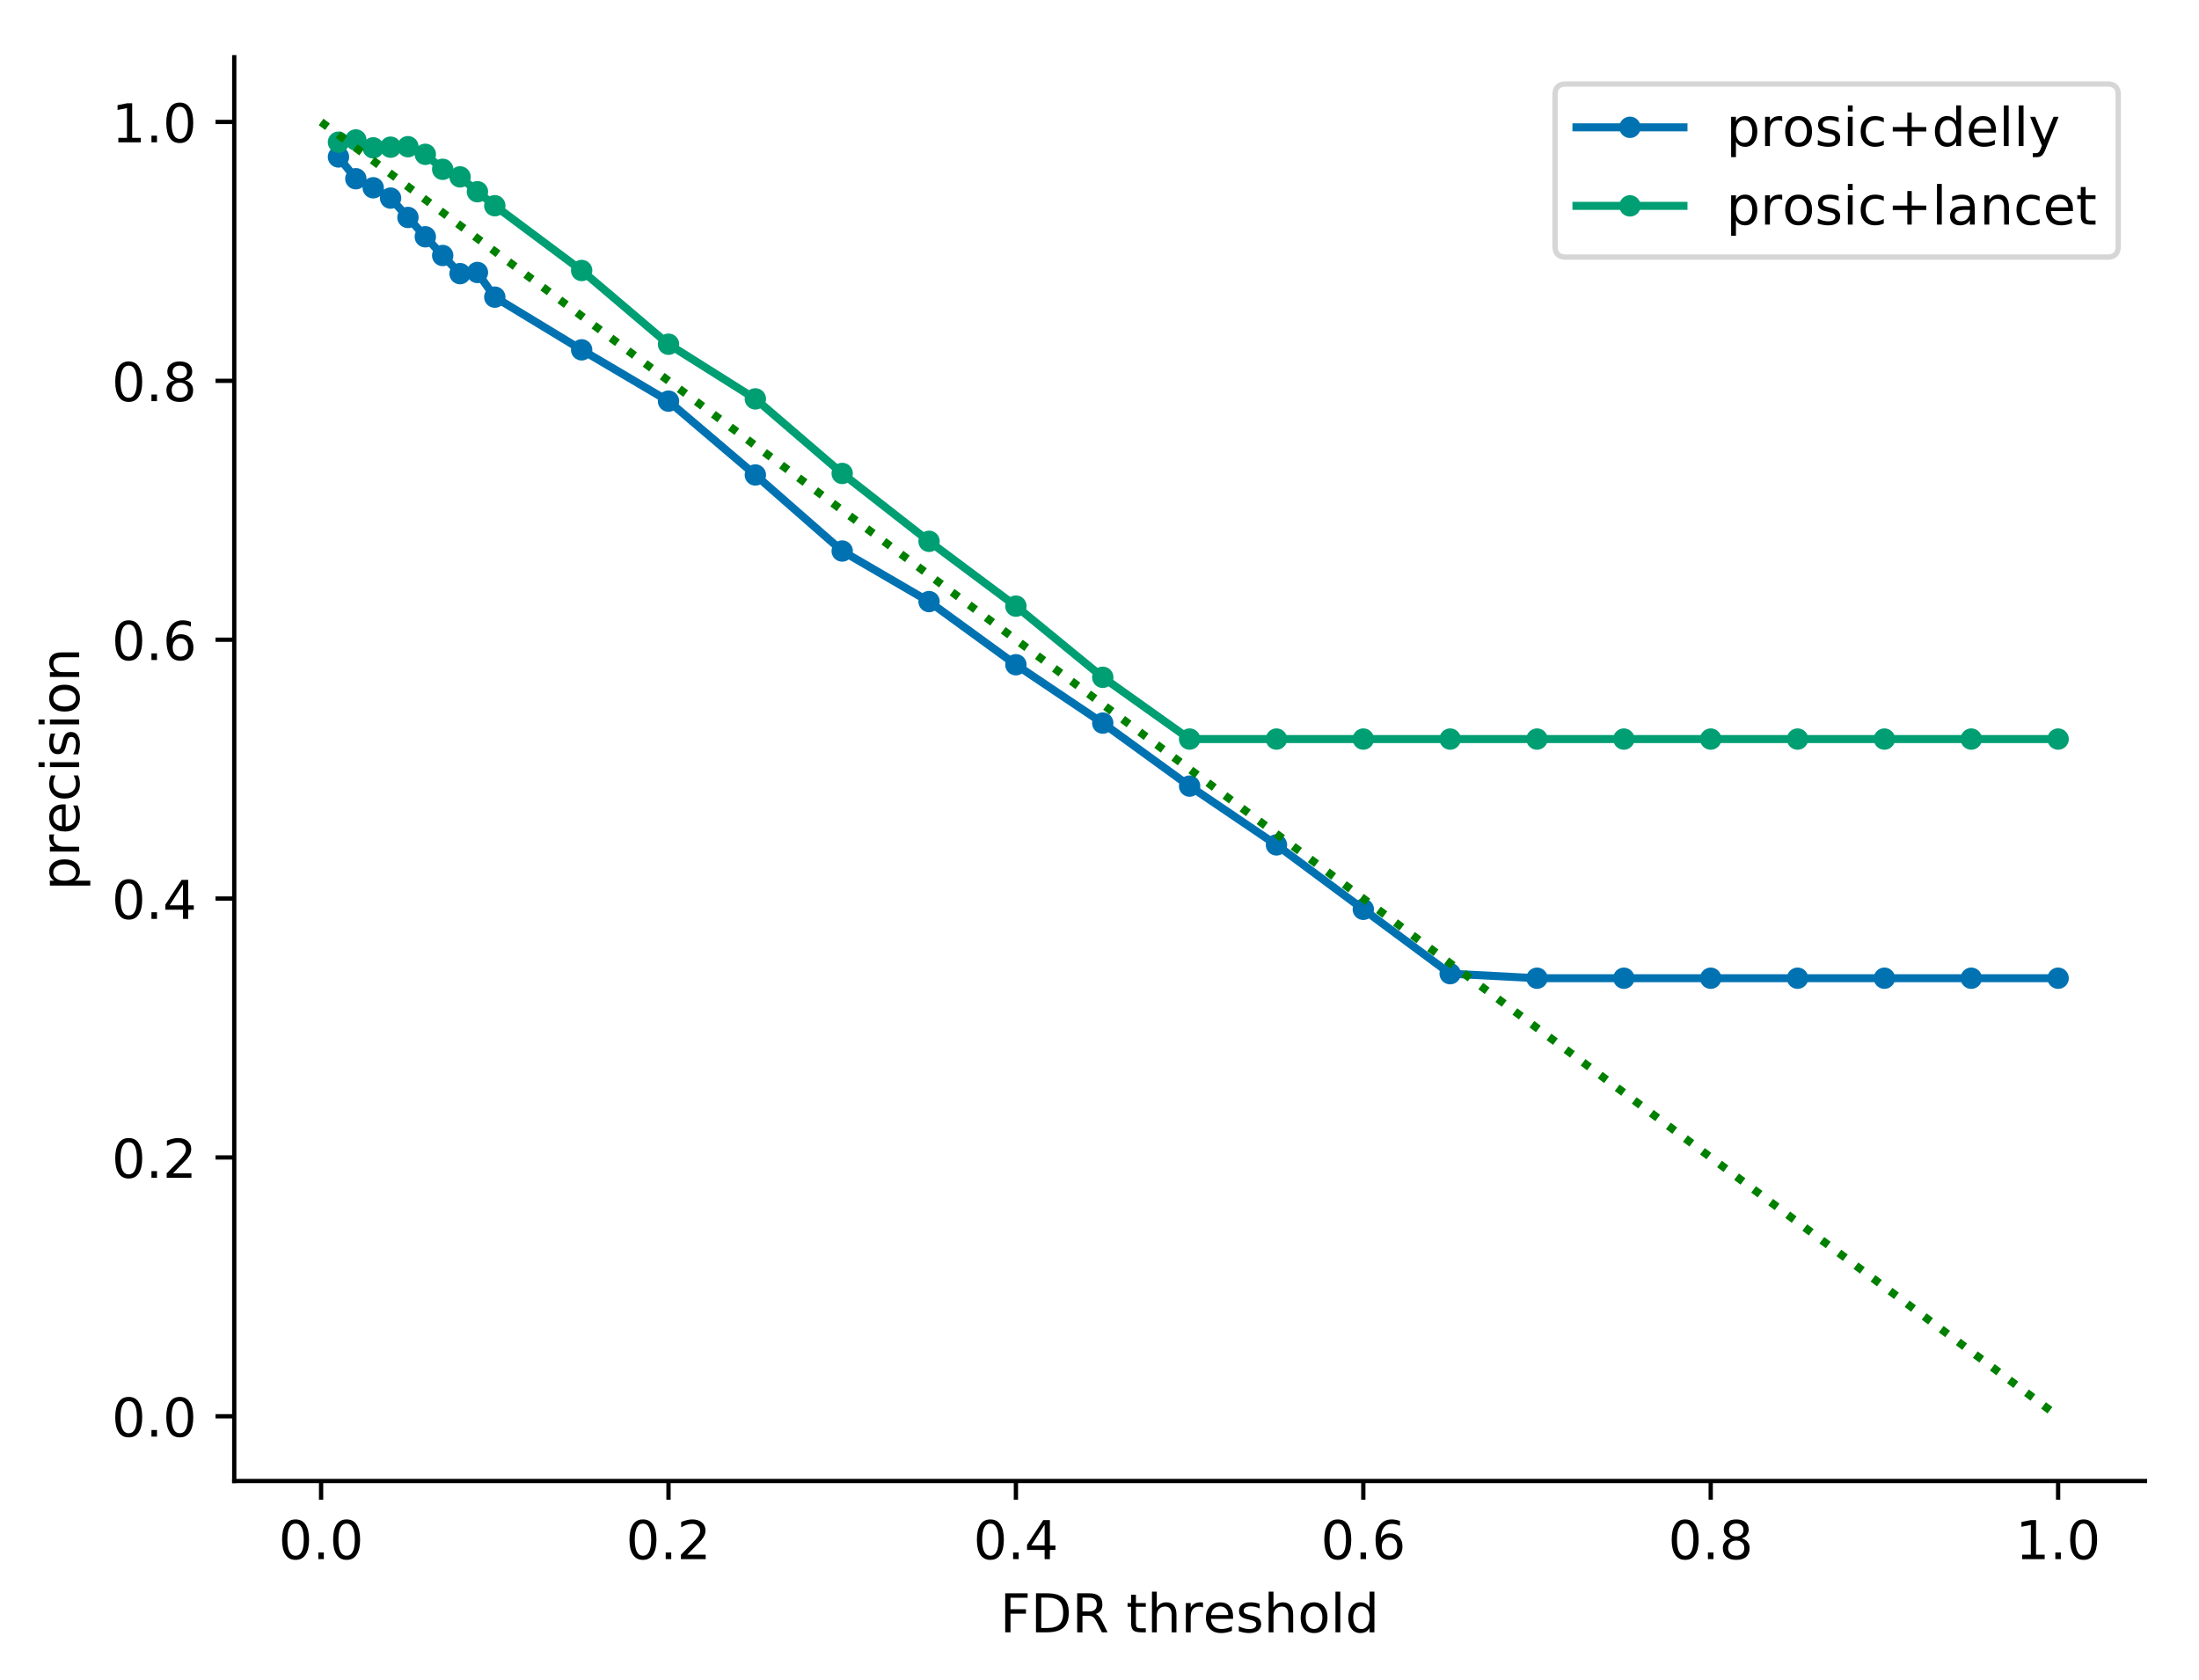
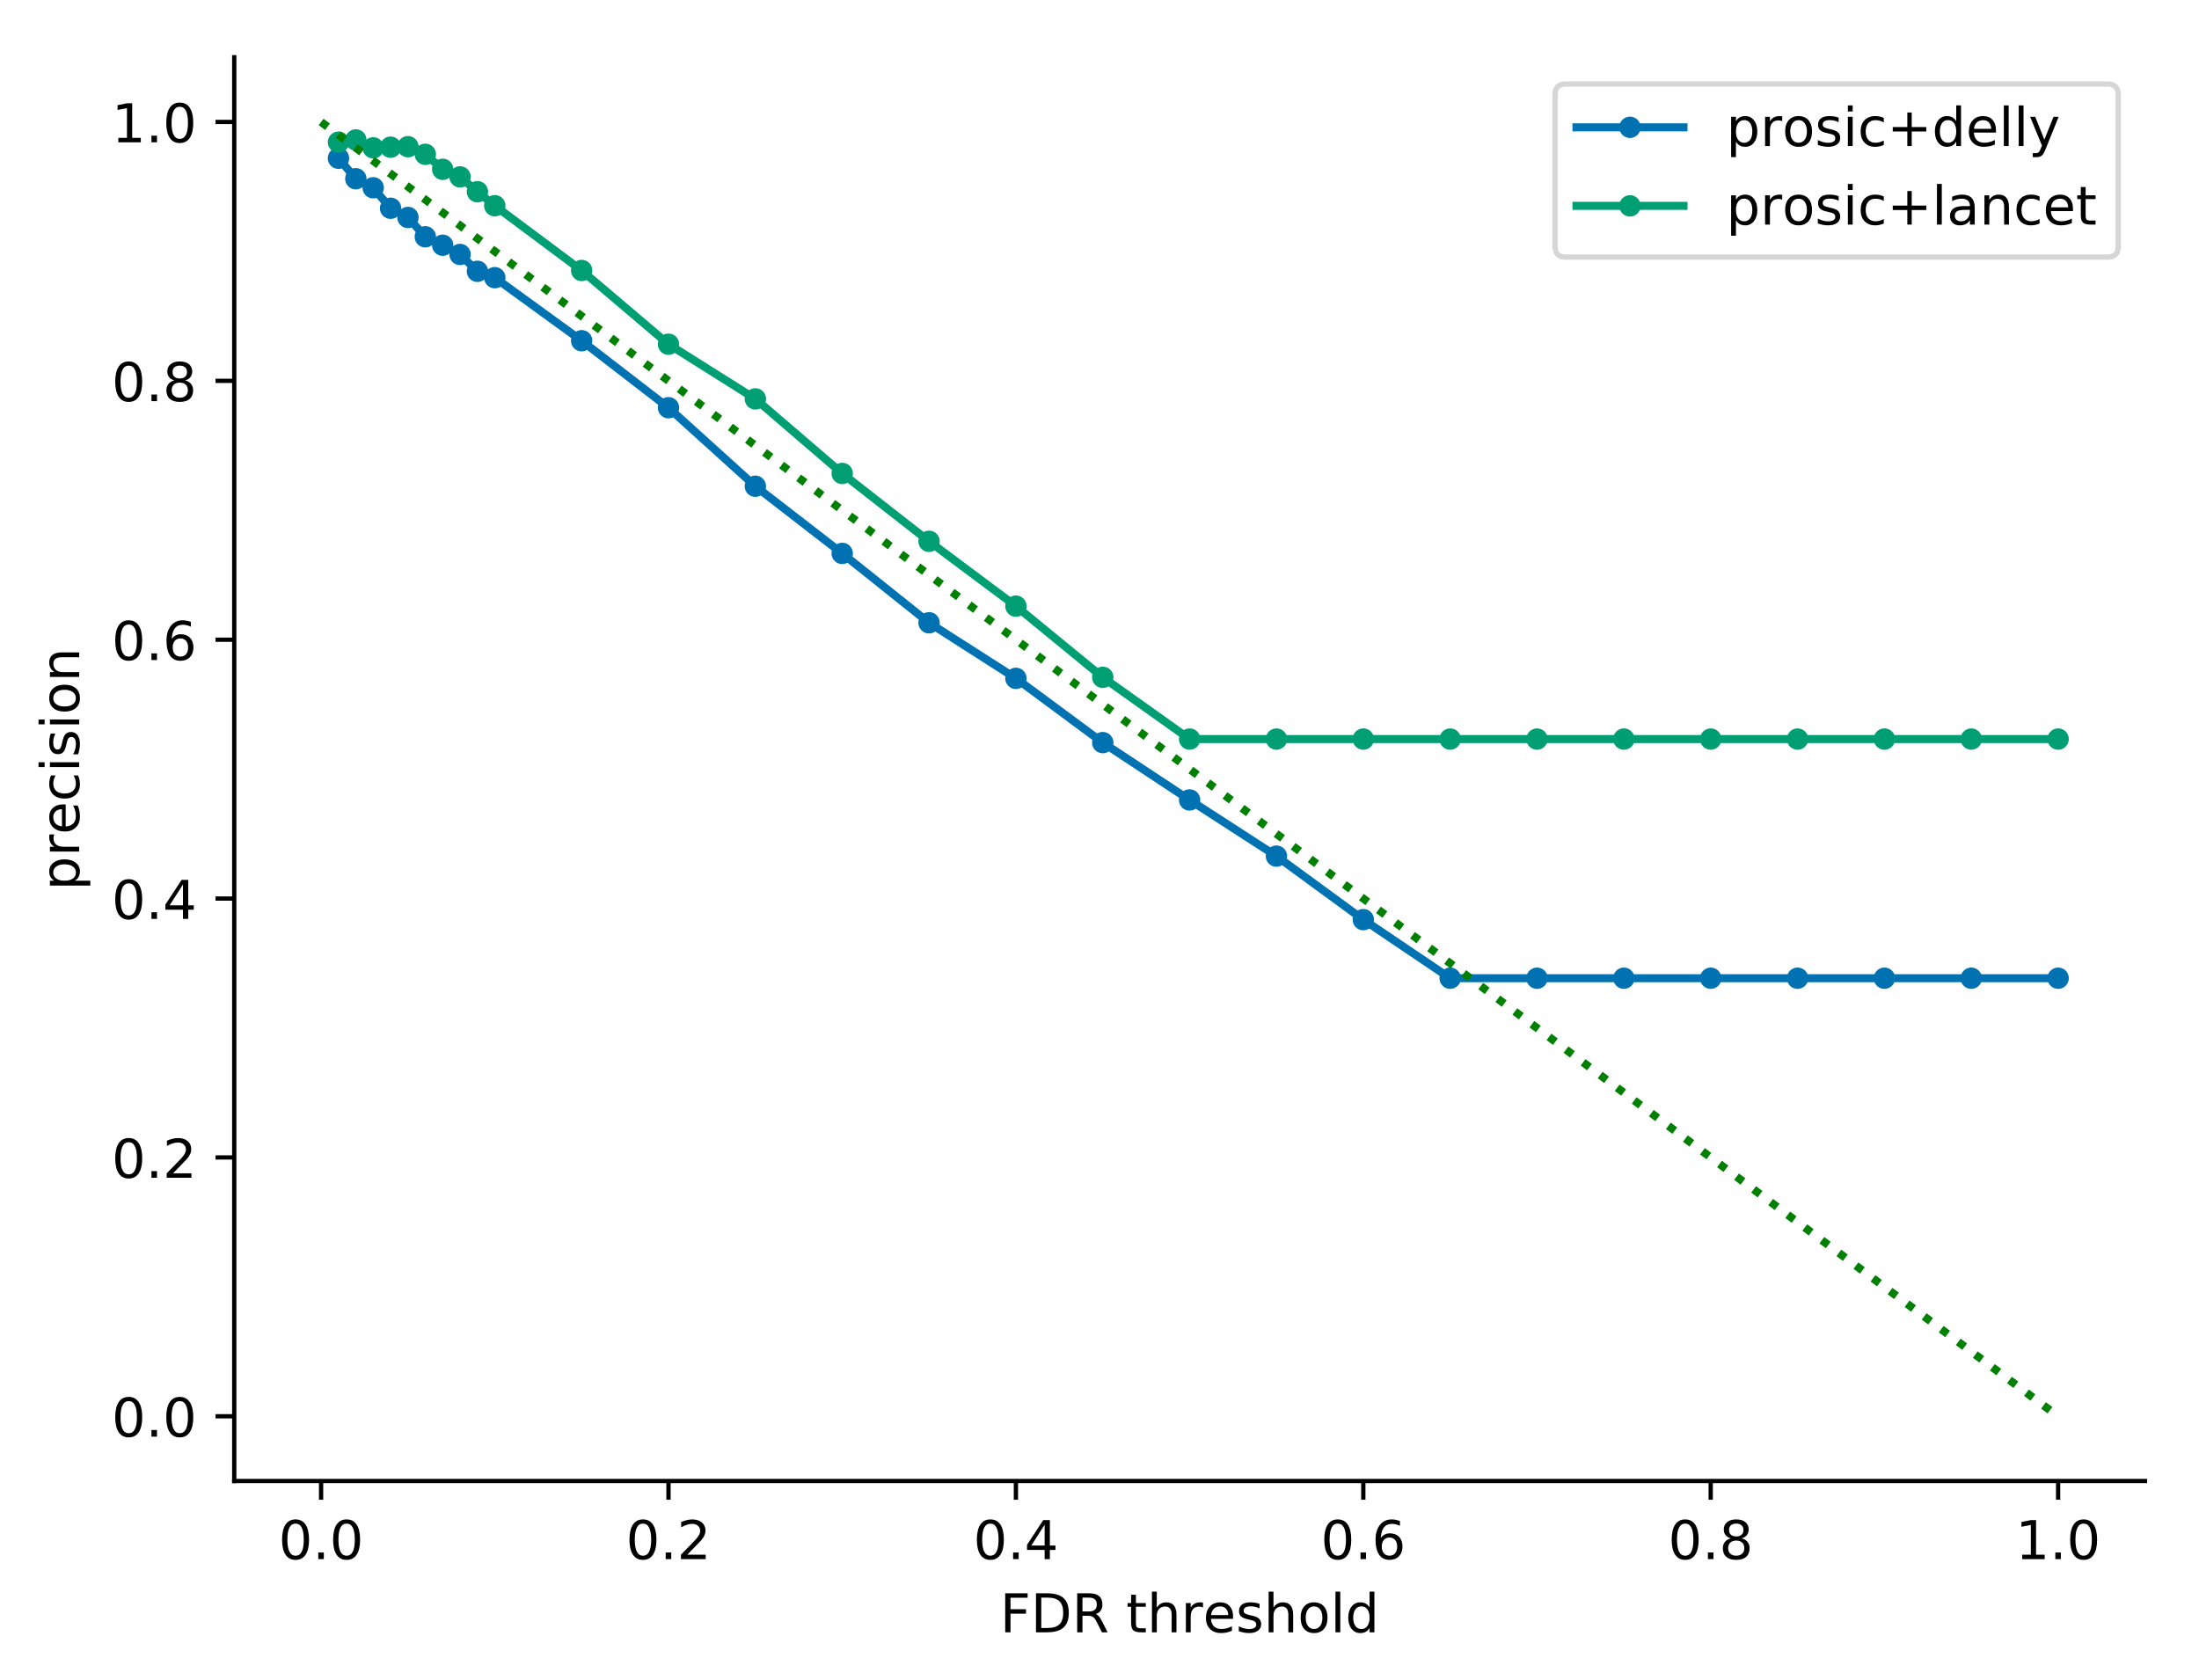
<svg xmlns="http://www.w3.org/2000/svg" xmlns:xlink="http://www.w3.org/1999/xlink" height="314pt" version="1.1" viewBox="0 0 411 314" width="411pt">
  <defs>
    <style type="text/css">
*{stroke-linecap:butt;stroke-linejoin:round;}
  </style>
  </defs>
  <g id="figure_1">
    <g id="patch_1">
      <path d="M 0 314.368  L 411.601 314.368  L 411.601 0  L 0 0  z " style="fill:#ffffff;" />
    </g>
    <g id="axes_1">
      <g id="patch_2">
        <path d="M 43.781 276.812  L 400.901 276.812  L 400.901 10.7  L 43.781 10.7  z " style="fill:#ffffff;" />
      </g>
      <g id="matplotlib.axis_1">
        <g id="xtick_1">
          <g id="line2d_1">
            <defs>
-               <path d="M 0 0  L 0 3.5  " id="m233738986f" style="stroke:#000000;stroke-width:0.8;" />
-             </defs>
-             <g>
-               <use style="stroke:#000000;stroke-width:0.8;" x="60.014" xlink:href="#m233738986f" y="276.812" />
+               <path d="M 0 0  L 0 3.5  " id="m49603ec2d0" style="stroke:#000000;stroke-width:0.8;" />
+             </defs>
+             <g>
+               <use style="stroke:#000000;stroke-width:0.8;" x="60.014" xlink:href="#m49603ec2d0" y="276.812" />
            </g>
          </g>
          <g id="text_1">
            <defs>
              <path d="M 31.781 66.406  Q 24.172 66.406 20.328 58.906  Q 16.5 51.422 16.5 36.375  Q 16.5 21.391 20.328 13.891  Q 24.172 6.391 31.781 6.391  Q 39.453 6.391 43.281 13.891  Q 47.125 21.391 47.125 36.375  Q 47.125 51.422 43.281 58.906  Q 39.453 66.406 31.781 66.406  z M 31.781 74.219  Q 44.047 74.219 50.516 64.516  Q 56.984 54.828 56.984 36.375  Q 56.984 17.969 50.516 8.266  Q 44.047 -1.422 31.781 -1.422  Q 19.531 -1.422 13.062 8.266  Q 6.594 17.969 6.594 36.375  Q 6.594 54.828 13.062 64.516  Q 19.531 74.219 31.781 74.219  z " id="DejaVuSans-30" />
              <path d="M 10.688 12.406  L 21 12.406  L 21 0  L 10.688 0  z " id="DejaVuSans-2e" />
            </defs>
            <g transform="translate(52.06242 291.4104)scale(0.1 -0.1)">
              <use xlink:href="#DejaVuSans-30" />
              <use x="63.623" xlink:href="#DejaVuSans-2e" />
              <use x="95.41" xlink:href="#DejaVuSans-30" />
            </g>
          </g>
        </g>
        <g id="xtick_2">
          <g id="line2d_2">
            <g>
-               <use style="stroke:#000000;stroke-width:0.8;" x="124.945" xlink:href="#m233738986f" y="276.812" />
+               <use style="stroke:#000000;stroke-width:0.8;" x="124.945" xlink:href="#m49603ec2d0" y="276.812" />
            </g>
          </g>
          <g id="text_2">
            <defs>
              <path d="M 19.188 8.297  L 53.609 8.297  L 53.609 0  L 7.328 0  L 7.328 8.297  Q 12.938 14.109 22.625 23.891  Q 32.328 33.688 34.812 36.531  Q 39.547 41.844 41.422 45.531  Q 43.312 49.219 43.312 52.781  Q 43.312 58.594 39.234 62.25  Q 35.156 65.922 28.609 65.922  Q 23.969 65.922 18.812 64.312  Q 13.672 62.703 7.812 59.422  L 7.812 69.391  Q 13.766 71.781 18.938 73  Q 24.125 74.219 28.422 74.219  Q 39.75 74.219 46.484 68.547  Q 53.219 62.891 53.219 53.422  Q 53.219 48.922 51.531 44.891  Q 49.859 40.875 45.406 35.406  Q 44.188 33.984 37.641 27.219  Q 31.109 20.453 19.188 8.297  z " id="DejaVuSans-32" />
            </defs>
            <g transform="translate(116.9933 291.4104)scale(0.1 -0.1)">
              <use xlink:href="#DejaVuSans-30" />
              <use x="63.623" xlink:href="#DejaVuSans-2e" />
              <use x="95.41" xlink:href="#DejaVuSans-32" />
            </g>
          </g>
        </g>
        <g id="xtick_3">
          <g id="line2d_3">
            <g>
-               <use style="stroke:#000000;stroke-width:0.8;" x="189.876" xlink:href="#m233738986f" y="276.812" />
+               <use style="stroke:#000000;stroke-width:0.8;" x="189.876" xlink:href="#m49603ec2d0" y="276.812" />
            </g>
          </g>
          <g id="text_3">
            <defs>
              <path d="M 37.797 64.312  L 12.891 25.391  L 37.797 25.391  z M 35.203 72.906  L 47.609 72.906  L 47.609 25.391  L 58.016 25.391  L 58.016 17.188  L 47.609 17.188  L 47.609 0  L 37.797 0  L 37.797 17.188  L 4.891 17.188  L 4.891 26.703  z " id="DejaVuSans-34" />
            </defs>
            <g transform="translate(181.9242 291.4104)scale(0.1 -0.1)">
              <use xlink:href="#DejaVuSans-30" />
              <use x="63.623" xlink:href="#DejaVuSans-2e" />
              <use x="95.41" xlink:href="#DejaVuSans-34" />
            </g>
          </g>
        </g>
        <g id="xtick_4">
          <g id="line2d_4">
            <g>
-               <use style="stroke:#000000;stroke-width:0.8;" x="254.807" xlink:href="#m233738986f" y="276.812" />
+               <use style="stroke:#000000;stroke-width:0.8;" x="254.807" xlink:href="#m49603ec2d0" y="276.812" />
            </g>
          </g>
          <g id="text_4">
            <defs>
              <path d="M 33.016 40.375  Q 26.375 40.375 22.484 35.828  Q 18.609 31.297 18.609 23.391  Q 18.609 15.531 22.484 10.953  Q 26.375 6.391 33.016 6.391  Q 39.656 6.391 43.531 10.953  Q 47.406 15.531 47.406 23.391  Q 47.406 31.297 43.531 35.828  Q 39.656 40.375 33.016 40.375  z M 52.594 71.297  L 52.594 62.312  Q 48.875 64.062 45.094 64.984  Q 41.312 65.922 37.594 65.922  Q 27.828 65.922 22.672 59.328  Q 17.531 52.734 16.797 39.406  Q 19.672 43.656 24.016 45.922  Q 28.375 48.188 33.594 48.188  Q 44.578 48.188 50.953 41.516  Q 57.328 34.859 57.328 23.391  Q 57.328 12.156 50.688 5.359  Q 44.047 -1.422 33.016 -1.422  Q 20.359 -1.422 13.672 8.266  Q 6.984 17.969 6.984 36.375  Q 6.984 53.656 15.188 63.938  Q 23.391 74.219 37.203 74.219  Q 40.922 74.219 44.703 73.484  Q 48.484 72.75 52.594 71.297  z " id="DejaVuSans-36" />
            </defs>
            <g transform="translate(246.8551 291.4104)scale(0.1 -0.1)">
              <use xlink:href="#DejaVuSans-30" />
              <use x="63.623" xlink:href="#DejaVuSans-2e" />
              <use x="95.41" xlink:href="#DejaVuSans-36" />
            </g>
          </g>
        </g>
        <g id="xtick_5">
          <g id="line2d_5">
            <g>
-               <use style="stroke:#000000;stroke-width:0.8;" x="319.738" xlink:href="#m233738986f" y="276.812" />
+               <use style="stroke:#000000;stroke-width:0.8;" x="319.738" xlink:href="#m49603ec2d0" y="276.812" />
            </g>
          </g>
          <g id="text_5">
            <defs>
              <path d="M 31.781 34.625  Q 24.75 34.625 20.719 30.859  Q 16.703 27.094 16.703 20.516  Q 16.703 13.922 20.719 10.156  Q 24.75 6.391 31.781 6.391  Q 38.812 6.391 42.859 10.172  Q 46.922 13.969 46.922 20.516  Q 46.922 27.094 42.891 30.859  Q 38.875 34.625 31.781 34.625  z M 21.922 38.812  Q 15.578 40.375 12.031 44.719  Q 8.5 49.078 8.5 55.328  Q 8.5 64.062 14.719 69.141  Q 20.953 74.219 31.781 74.219  Q 42.672 74.219 48.875 69.141  Q 55.078 64.062 55.078 55.328  Q 55.078 49.078 51.531 44.719  Q 48 40.375 41.703 38.812  Q 48.828 37.156 52.797 32.312  Q 56.781 27.484 56.781 20.516  Q 56.781 9.906 50.312 4.234  Q 43.844 -1.422 31.781 -1.422  Q 19.734 -1.422 13.25 4.234  Q 6.781 9.906 6.781 20.516  Q 6.781 27.484 10.781 32.312  Q 14.797 37.156 21.922 38.812  z M 18.312 54.391  Q 18.312 48.734 21.844 45.562  Q 25.391 42.391 31.781 42.391  Q 38.141 42.391 41.719 45.562  Q 45.312 48.734 45.312 54.391  Q 45.312 60.062 41.719 63.234  Q 38.141 66.406 31.781 66.406  Q 25.391 66.406 21.844 63.234  Q 18.312 60.062 18.312 54.391  z " id="DejaVuSans-38" />
            </defs>
            <g transform="translate(311.7861 291.4104)scale(0.1 -0.1)">
              <use xlink:href="#DejaVuSans-30" />
              <use x="63.623" xlink:href="#DejaVuSans-2e" />
              <use x="95.41" xlink:href="#DejaVuSans-38" />
            </g>
          </g>
        </g>
        <g id="xtick_6">
          <g id="line2d_6">
            <g>
-               <use style="stroke:#000000;stroke-width:0.8;" x="384.669" xlink:href="#m233738986f" y="276.812" />
+               <use style="stroke:#000000;stroke-width:0.8;" x="384.669" xlink:href="#m49603ec2d0" y="276.812" />
            </g>
          </g>
          <g id="text_6">
            <defs>
              <path d="M 12.406 8.297  L 28.516 8.297  L 28.516 63.922  L 10.984 60.406  L 10.984 69.391  L 28.422 72.906  L 38.281 72.906  L 38.281 8.297  L 54.391 8.297  L 54.391 0  L 12.406 0  z " id="DejaVuSans-31" />
            </defs>
            <g transform="translate(376.717 291.4104)scale(0.1 -0.1)">
              <use xlink:href="#DejaVuSans-31" />
              <use x="63.623" xlink:href="#DejaVuSans-2e" />
              <use x="95.41" xlink:href="#DejaVuSans-30" />
            </g>
          </g>
        </g>
        <g id="text_7">
          <defs>
            <path d="M 9.812 72.906  L 51.703 72.906  L 51.703 64.594  L 19.672 64.594  L 19.672 43.109  L 48.578 43.109  L 48.578 34.812  L 19.672 34.812  L 19.672 0  L 9.812 0  z " id="DejaVuSans-46" />
            <path d="M 19.672 64.797  L 19.672 8.109  L 31.594 8.109  Q 46.688 8.109 53.688 14.938  Q 60.688 21.781 60.688 36.531  Q 60.688 51.172 53.688 57.984  Q 46.688 64.797 31.594 64.797  z M 9.812 72.906  L 30.078 72.906  Q 51.266 72.906 61.172 64.094  Q 71.094 55.281 71.094 36.531  Q 71.094 17.672 61.125 8.828  Q 51.172 0 30.078 0  L 9.812 0  z " id="DejaVuSans-44" />
            <path d="M 44.391 34.188  Q 47.562 33.109 50.562 29.594  Q 53.562 26.078 56.594 19.922  L 66.609 0  L 56 0  L 46.688 18.703  Q 43.062 26.031 39.672 28.422  Q 36.281 30.812 30.422 30.812  L 19.672 30.812  L 19.672 0  L 9.812 0  L 9.812 72.906  L 32.078 72.906  Q 44.578 72.906 50.734 67.672  Q 56.891 62.453 56.891 51.906  Q 56.891 45.016 53.688 40.469  Q 50.484 35.938 44.391 34.188  z M 19.672 64.797  L 19.672 38.922  L 32.078 38.922  Q 39.203 38.922 42.844 42.219  Q 46.484 45.516 46.484 51.906  Q 46.484 58.297 42.844 61.547  Q 39.203 64.797 32.078 64.797  z " id="DejaVuSans-52" />
            <path id="DejaVuSans-20" />
            <path d="M 18.312 70.219  L 18.312 54.688  L 36.812 54.688  L 36.812 47.703  L 18.312 47.703  L 18.312 18.016  Q 18.312 11.328 20.141 9.422  Q 21.969 7.516 27.594 7.516  L 36.812 7.516  L 36.812 0  L 27.594 0  Q 17.188 0 13.234 3.875  Q 9.281 7.766 9.281 18.016  L 9.281 47.703  L 2.688 47.703  L 2.688 54.688  L 9.281 54.688  L 9.281 70.219  z " id="DejaVuSans-74" />
            <path d="M 54.891 33.016  L 54.891 0  L 45.906 0  L 45.906 32.719  Q 45.906 40.484 42.875 44.328  Q 39.844 48.188 33.797 48.188  Q 26.516 48.188 22.312 43.547  Q 18.109 38.922 18.109 30.906  L 18.109 0  L 9.078 0  L 9.078 75.984  L 18.109 75.984  L 18.109 46.188  Q 21.344 51.125 25.703 53.562  Q 30.078 56 35.797 56  Q 45.219 56 50.047 50.172  Q 54.891 44.344 54.891 33.016  z " id="DejaVuSans-68" />
            <path d="M 41.109 46.297  Q 39.594 47.172 37.812 47.578  Q 36.031 48 33.891 48  Q 26.266 48 22.188 43.047  Q 18.109 38.094 18.109 28.812  L 18.109 0  L 9.078 0  L 9.078 54.688  L 18.109 54.688  L 18.109 46.188  Q 20.953 51.172 25.484 53.578  Q 30.031 56 36.531 56  Q 37.453 56 38.578 55.875  Q 39.703 55.766 41.062 55.516  z " id="DejaVuSans-72" />
            <path d="M 56.203 29.594  L 56.203 25.203  L 14.891 25.203  Q 15.484 15.922 20.484 11.062  Q 25.484 6.203 34.422 6.203  Q 39.594 6.203 44.453 7.469  Q 49.312 8.734 54.109 11.281  L 54.109 2.781  Q 49.266 0.734 44.188 -0.344  Q 39.109 -1.422 33.891 -1.422  Q 20.797 -1.422 13.156 6.188  Q 5.516 13.812 5.516 26.812  Q 5.516 40.234 12.766 48.109  Q 20.016 56 32.328 56  Q 43.359 56 49.781 48.891  Q 56.203 41.797 56.203 29.594  z M 47.219 32.234  Q 47.125 39.594 43.094 43.984  Q 39.062 48.391 32.422 48.391  Q 24.906 48.391 20.391 44.141  Q 15.875 39.891 15.188 32.172  z " id="DejaVuSans-65" />
            <path d="M 44.281 53.078  L 44.281 44.578  Q 40.484 46.531 36.375 47.5  Q 32.281 48.484 27.875 48.484  Q 21.188 48.484 17.844 46.438  Q 14.5 44.391 14.5 40.281  Q 14.5 37.156 16.891 35.375  Q 19.281 33.594 26.516 31.984  L 29.594 31.297  Q 39.156 29.25 43.188 25.516  Q 47.219 21.781 47.219 15.094  Q 47.219 7.469 41.188 3.016  Q 35.156 -1.422 24.609 -1.422  Q 20.219 -1.422 15.453 -0.562  Q 10.688 0.297 5.422 2  L 5.422 11.281  Q 10.406 8.688 15.234 7.391  Q 20.062 6.109 24.812 6.109  Q 31.156 6.109 34.562 8.281  Q 37.984 10.453 37.984 14.406  Q 37.984 18.062 35.516 20.016  Q 33.062 21.969 24.703 23.781  L 21.578 24.516  Q 13.234 26.266 9.516 29.906  Q 5.812 33.547 5.812 39.891  Q 5.812 47.609 11.281 51.797  Q 16.75 56 26.812 56  Q 31.781 56 36.172 55.266  Q 40.578 54.547 44.281 53.078  z " id="DejaVuSans-73" />
            <path d="M 30.609 48.391  Q 23.391 48.391 19.188 42.75  Q 14.984 37.109 14.984 27.297  Q 14.984 17.484 19.156 11.844  Q 23.344 6.203 30.609 6.203  Q 37.797 6.203 41.984 11.859  Q 46.188 17.531 46.188 27.297  Q 46.188 37.016 41.984 42.703  Q 37.797 48.391 30.609 48.391  z M 30.609 56  Q 42.328 56 49.016 48.375  Q 55.719 40.766 55.719 27.297  Q 55.719 13.875 49.016 6.219  Q 42.328 -1.422 30.609 -1.422  Q 18.844 -1.422 12.172 6.219  Q 5.516 13.875 5.516 27.297  Q 5.516 40.766 12.172 48.375  Q 18.844 56 30.609 56  z " id="DejaVuSans-6f" />
            <path d="M 9.422 75.984  L 18.406 75.984  L 18.406 0  L 9.422 0  z " id="DejaVuSans-6c" />
            <path d="M 45.406 46.391  L 45.406 75.984  L 54.391 75.984  L 54.391 0  L 45.406 0  L 45.406 8.203  Q 42.578 3.328 38.25 0.953  Q 33.938 -1.422 27.875 -1.422  Q 17.969 -1.422 11.734 6.484  Q 5.516 14.406 5.516 27.297  Q 5.516 40.188 11.734 48.094  Q 17.969 56 27.875 56  Q 33.938 56 38.25 53.625  Q 42.578 51.266 45.406 46.391  z M 14.797 27.297  Q 14.797 17.391 18.875 11.75  Q 22.953 6.109 30.078 6.109  Q 37.203 6.109 41.297 11.75  Q 45.406 17.391 45.406 27.297  Q 45.406 37.203 41.297 42.844  Q 37.203 48.484 30.078 48.484  Q 22.953 48.484 18.875 42.844  Q 14.797 37.203 14.797 27.297  z " id="DejaVuSans-64" />
          </defs>
          <g transform="translate(186.8967 305.0886)scale(0.1 -0.1)">
            <use xlink:href="#DejaVuSans-46" />
            <use x="57.52" xlink:href="#DejaVuSans-44" />
            <use x="134.521" xlink:href="#DejaVuSans-52" />
            <use x="204.004" xlink:href="#DejaVuSans-20" />
            <use x="235.791" xlink:href="#DejaVuSans-74" />
            <use x="275" xlink:href="#DejaVuSans-68" />
            <use x="338.379" xlink:href="#DejaVuSans-72" />
            <use x="379.461" xlink:href="#DejaVuSans-65" />
            <use x="440.984" xlink:href="#DejaVuSans-73" />
            <use x="493.084" xlink:href="#DejaVuSans-68" />
            <use x="556.463" xlink:href="#DejaVuSans-6f" />
            <use x="617.645" xlink:href="#DejaVuSans-6c" />
            <use x="645.428" xlink:href="#DejaVuSans-64" />
          </g>
        </g>
      </g>
      <g id="matplotlib.axis_2">
        <g id="ytick_1">
          <g id="line2d_7">
            <defs>
-               <path d="M 0 0  L -3.5 0  " id="mf3d9bfba80" style="stroke:#000000;stroke-width:0.8;" />
-             </defs>
-             <g>
-               <use style="stroke:#000000;stroke-width:0.8;" x="43.781" xlink:href="#mf3d9bfba80" y="264.716" />
+               <path d="M 0 0  L -3.5 0  " id="mccd480248a" style="stroke:#000000;stroke-width:0.8;" />
+             </defs>
+             <g>
+               <use style="stroke:#000000;stroke-width:0.8;" x="43.781" xlink:href="#mccd480248a" y="264.716" />
            </g>
          </g>
          <g id="text_8">
            <g transform="translate(20.87813 268.5152)scale(0.1 -0.1)">
              <use xlink:href="#DejaVuSans-30" />
              <use x="63.623" xlink:href="#DejaVuSans-2e" />
              <use x="95.41" xlink:href="#DejaVuSans-30" />
            </g>
          </g>
        </g>
        <g id="ytick_2">
          <g id="line2d_8">
            <g>
-               <use style="stroke:#000000;stroke-width:0.8;" x="43.781" xlink:href="#mf3d9bfba80" y="216.332" />
+               <use style="stroke:#000000;stroke-width:0.8;" x="43.781" xlink:href="#mccd480248a" y="216.332" />
            </g>
          </g>
          <g id="text_9">
            <g transform="translate(20.87813 220.1312)scale(0.1 -0.1)">
              <use xlink:href="#DejaVuSans-30" />
              <use x="63.623" xlink:href="#DejaVuSans-2e" />
              <use x="95.41" xlink:href="#DejaVuSans-32" />
            </g>
          </g>
        </g>
        <g id="ytick_3">
          <g id="line2d_9">
            <g>
-               <use style="stroke:#000000;stroke-width:0.8;" x="43.781" xlink:href="#mf3d9bfba80" y="167.948" />
+               <use style="stroke:#000000;stroke-width:0.8;" x="43.781" xlink:href="#mccd480248a" y="167.948" />
            </g>
          </g>
          <g id="text_10">
            <g transform="translate(20.87813 171.7472)scale(0.1 -0.1)">
              <use xlink:href="#DejaVuSans-30" />
              <use x="63.623" xlink:href="#DejaVuSans-2e" />
              <use x="95.41" xlink:href="#DejaVuSans-34" />
            </g>
          </g>
        </g>
        <g id="ytick_4">
          <g id="line2d_10">
            <g>
-               <use style="stroke:#000000;stroke-width:0.8;" x="43.781" xlink:href="#mf3d9bfba80" y="119.564" />
+               <use style="stroke:#000000;stroke-width:0.8;" x="43.781" xlink:href="#mccd480248a" y="119.564" />
            </g>
          </g>
          <g id="text_11">
            <g transform="translate(20.87813 123.3632)scale(0.1 -0.1)">
              <use xlink:href="#DejaVuSans-30" />
              <use x="63.623" xlink:href="#DejaVuSans-2e" />
              <use x="95.41" xlink:href="#DejaVuSans-36" />
            </g>
          </g>
        </g>
        <g id="ytick_5">
          <g id="line2d_11">
            <g>
-               <use style="stroke:#000000;stroke-width:0.8;" x="43.781" xlink:href="#mf3d9bfba80" y="71.18" />
+               <use style="stroke:#000000;stroke-width:0.8;" x="43.781" xlink:href="#mccd480248a" y="71.18" />
            </g>
          </g>
          <g id="text_12">
            <g transform="translate(20.87813 74.97922)scale(0.1 -0.1)">
              <use xlink:href="#DejaVuSans-30" />
              <use x="63.623" xlink:href="#DejaVuSans-2e" />
              <use x="95.41" xlink:href="#DejaVuSans-38" />
            </g>
          </g>
        </g>
        <g id="ytick_6">
          <g id="line2d_12">
            <g>
-               <use style="stroke:#000000;stroke-width:0.8;" x="43.781" xlink:href="#mf3d9bfba80" y="22.796" />
+               <use style="stroke:#000000;stroke-width:0.8;" x="43.781" xlink:href="#mccd480248a" y="22.796" />
            </g>
          </g>
          <g id="text_13">
            <g transform="translate(20.87813 26.59522)scale(0.1 -0.1)">
              <use xlink:href="#DejaVuSans-31" />
              <use x="63.623" xlink:href="#DejaVuSans-2e" />
              <use x="95.41" xlink:href="#DejaVuSans-30" />
            </g>
          </g>
        </g>
        <g id="text_14">
          <defs>
            <path d="M 18.109 8.203  L 18.109 -20.797  L 9.078 -20.797  L 9.078 54.688  L 18.109 54.688  L 18.109 46.391  Q 20.953 51.266 25.266 53.625  Q 29.594 56 35.594 56  Q 45.562 56 51.781 48.094  Q 58.016 40.188 58.016 27.297  Q 58.016 14.406 51.781 6.484  Q 45.562 -1.422 35.594 -1.422  Q 29.594 -1.422 25.266 0.953  Q 20.953 3.328 18.109 8.203  z M 48.688 27.297  Q 48.688 37.203 44.609 42.844  Q 40.531 48.484 33.406 48.484  Q 26.266 48.484 22.188 42.844  Q 18.109 37.203 18.109 27.297  Q 18.109 17.391 22.188 11.75  Q 26.266 6.109 33.406 6.109  Q 40.531 6.109 44.609 11.75  Q 48.688 17.391 48.688 27.297  z " id="DejaVuSans-70" />
            <path d="M 48.781 52.594  L 48.781 44.188  Q 44.969 46.297 41.141 47.344  Q 37.312 48.391 33.406 48.391  Q 24.656 48.391 19.812 42.844  Q 14.984 37.312 14.984 27.297  Q 14.984 17.281 19.812 11.734  Q 24.656 6.203 33.406 6.203  Q 37.312 6.203 41.141 7.25  Q 44.969 8.297 48.781 10.406  L 48.781 2.094  Q 45.016 0.344 40.984 -0.531  Q 36.969 -1.422 32.422 -1.422  Q 20.062 -1.422 12.781 6.344  Q 5.516 14.109 5.516 27.297  Q 5.516 40.672 12.859 48.328  Q 20.219 56 33.016 56  Q 37.156 56 41.109 55.141  Q 45.062 54.297 48.781 52.594  z " id="DejaVuSans-63" />
            <path d="M 9.422 54.688  L 18.406 54.688  L 18.406 0  L 9.422 0  z M 9.422 75.984  L 18.406 75.984  L 18.406 64.594  L 9.422 64.594  z " id="DejaVuSans-69" />
            <path d="M 54.891 33.016  L 54.891 0  L 45.906 0  L 45.906 32.719  Q 45.906 40.484 42.875 44.328  Q 39.844 48.188 33.797 48.188  Q 26.516 48.188 22.312 43.547  Q 18.109 38.922 18.109 30.906  L 18.109 0  L 9.078 0  L 9.078 54.688  L 18.109 54.688  L 18.109 46.188  Q 21.344 51.125 25.703 53.562  Q 30.078 56 35.797 56  Q 45.219 56 50.047 50.172  Q 54.891 44.344 54.891 33.016  z " id="DejaVuSans-6e" />
          </defs>
          <g transform="translate(14.79844 166.4208)rotate(-90)scale(0.1 -0.1)">
            <use xlink:href="#DejaVuSans-70" />
            <use x="63.477" xlink:href="#DejaVuSans-72" />
            <use x="104.559" xlink:href="#DejaVuSans-65" />
            <use x="166.082" xlink:href="#DejaVuSans-63" />
            <use x="221.062" xlink:href="#DejaVuSans-69" />
            <use x="248.846" xlink:href="#DejaVuSans-73" />
            <use x="300.945" xlink:href="#DejaVuSans-69" />
            <use x="328.729" xlink:href="#DejaVuSans-6f" />
            <use x="389.91" xlink:href="#DejaVuSans-6e" />
          </g>
        </g>
      </g>
      <g id="line2d_13">
-         <path clip-path="url(#p56eb0201b4)" d="M 63.261 29.334  L 66.507 33.407  L 69.754 35.097  L 73 37.027  L 76.247 40.643  L 79.493 44.257  L 82.74 47.756  L 85.986 51.146  L 89.233 50.926  L 92.479 55.537  L 108.712 65.388  L 124.945 74.975  L 141.178 88.774  L 157.41 102.99  L 173.643 112.441  L 189.876 124.246  L 206.109 135.152  L 222.341 146.927  L 238.574 157.915  L 254.807 169.958  L 271.039 181.987  L 287.272 182.835  L 303.505 182.835  L 319.738 182.835  L 335.97 182.835  L 352.203 182.835  L 368.436 182.835  L 384.669 182.835  " style="fill:none;stroke:#0072b2;stroke-linecap:square;stroke-width:1.5;" />
+         <path clip-path="url(#p6d654bcefd)" d="M 63.261 29.579  L 66.507 33.407  L 69.754 35.097  L 73 38.924  L 76.247 40.643  L 79.493 44.257  L 82.74 45.836  L 85.986 47.559  L 89.233 50.71  L 92.479 51.899  L 108.712 63.684  L 124.945 76.207  L 141.178 90.881  L 157.41 103.436  L 173.643 116.403  L 189.876 126.789  L 206.109 138.799  L 222.341 149.516  L 238.574 160.016  L 254.807 171.886  L 271.039 182.835  L 287.272 182.835  L 303.505 182.835  L 319.738 182.835  L 335.97 182.835  L 352.203 182.835  L 368.436 182.835  L 384.669 182.835  " style="fill:none;stroke:#0072b2;stroke-linecap:square;stroke-width:1.5;" />
        <defs>
-           <path d="M 0 1.5  C 0.398 1.5 0.779 1.342 1.061 1.061  C 1.342 0.779 1.5 0.398 1.5 0  C 1.5 -0.398 1.342 -0.779 1.061 -1.061  C 0.779 -1.342 0.398 -1.5 0 -1.5  C -0.398 -1.5 -0.779 -1.342 -1.061 -1.061  C -1.342 -0.779 -1.5 -0.398 -1.5 0  C -1.5 0.398 -1.342 0.779 -1.061 1.061  C -0.779 1.342 -0.398 1.5 0 1.5  z " id="macf7ee09f9" style="stroke:#0072b2;" />
+           <path d="M 0 1.5  C 0.398 1.5 0.779 1.342 1.061 1.061  C 1.342 0.779 1.5 0.398 1.5 0  C 1.5 -0.398 1.342 -0.779 1.061 -1.061  C 0.779 -1.342 0.398 -1.5 0 -1.5  C -0.398 -1.5 -0.779 -1.342 -1.061 -1.061  C -1.342 -0.779 -1.5 -0.398 -1.5 0  C -1.5 0.398 -1.342 0.779 -1.061 1.061  C -0.779 1.342 -0.398 1.5 0 1.5  z " id="me12288fcb8" style="stroke:#0072b2;" />
        </defs>
-         <g clip-path="url(#p56eb0201b4)">
-           <use style="fill:#0072b2;stroke:#0072b2;" x="63.261" xlink:href="#macf7ee09f9" y="29.334" />
-           <use style="fill:#0072b2;stroke:#0072b2;" x="66.507" xlink:href="#macf7ee09f9" y="33.407" />
-           <use style="fill:#0072b2;stroke:#0072b2;" x="69.754" xlink:href="#macf7ee09f9" y="35.097" />
-           <use style="fill:#0072b2;stroke:#0072b2;" x="73" xlink:href="#macf7ee09f9" y="37.027" />
-           <use style="fill:#0072b2;stroke:#0072b2;" x="76.247" xlink:href="#macf7ee09f9" y="40.643" />
-           <use style="fill:#0072b2;stroke:#0072b2;" x="79.493" xlink:href="#macf7ee09f9" y="44.257" />
-           <use style="fill:#0072b2;stroke:#0072b2;" x="82.74" xlink:href="#macf7ee09f9" y="47.756" />
-           <use style="fill:#0072b2;stroke:#0072b2;" x="85.986" xlink:href="#macf7ee09f9" y="51.146" />
-           <use style="fill:#0072b2;stroke:#0072b2;" x="89.233" xlink:href="#macf7ee09f9" y="50.926" />
-           <use style="fill:#0072b2;stroke:#0072b2;" x="92.479" xlink:href="#macf7ee09f9" y="55.537" />
-           <use style="fill:#0072b2;stroke:#0072b2;" x="108.712" xlink:href="#macf7ee09f9" y="65.388" />
-           <use style="fill:#0072b2;stroke:#0072b2;" x="124.945" xlink:href="#macf7ee09f9" y="74.975" />
-           <use style="fill:#0072b2;stroke:#0072b2;" x="141.178" xlink:href="#macf7ee09f9" y="88.774" />
-           <use style="fill:#0072b2;stroke:#0072b2;" x="157.41" xlink:href="#macf7ee09f9" y="102.99" />
-           <use style="fill:#0072b2;stroke:#0072b2;" x="173.643" xlink:href="#macf7ee09f9" y="112.441" />
-           <use style="fill:#0072b2;stroke:#0072b2;" x="189.876" xlink:href="#macf7ee09f9" y="124.246" />
-           <use style="fill:#0072b2;stroke:#0072b2;" x="206.109" xlink:href="#macf7ee09f9" y="135.152" />
-           <use style="fill:#0072b2;stroke:#0072b2;" x="222.341" xlink:href="#macf7ee09f9" y="146.927" />
-           <use style="fill:#0072b2;stroke:#0072b2;" x="238.574" xlink:href="#macf7ee09f9" y="157.915" />
-           <use style="fill:#0072b2;stroke:#0072b2;" x="254.807" xlink:href="#macf7ee09f9" y="169.958" />
-           <use style="fill:#0072b2;stroke:#0072b2;" x="271.039" xlink:href="#macf7ee09f9" y="181.987" />
-           <use style="fill:#0072b2;stroke:#0072b2;" x="287.272" xlink:href="#macf7ee09f9" y="182.835" />
-           <use style="fill:#0072b2;stroke:#0072b2;" x="303.505" xlink:href="#macf7ee09f9" y="182.835" />
-           <use style="fill:#0072b2;stroke:#0072b2;" x="319.738" xlink:href="#macf7ee09f9" y="182.835" />
-           <use style="fill:#0072b2;stroke:#0072b2;" x="335.97" xlink:href="#macf7ee09f9" y="182.835" />
-           <use style="fill:#0072b2;stroke:#0072b2;" x="352.203" xlink:href="#macf7ee09f9" y="182.835" />
-           <use style="fill:#0072b2;stroke:#0072b2;" x="368.436" xlink:href="#macf7ee09f9" y="182.835" />
-           <use style="fill:#0072b2;stroke:#0072b2;" x="384.669" xlink:href="#macf7ee09f9" y="182.835" />
+         <g clip-path="url(#p6d654bcefd)">
+           <use style="fill:#0072b2;stroke:#0072b2;" x="63.261" xlink:href="#me12288fcb8" y="29.579" />
+           <use style="fill:#0072b2;stroke:#0072b2;" x="66.507" xlink:href="#me12288fcb8" y="33.407" />
+           <use style="fill:#0072b2;stroke:#0072b2;" x="69.754" xlink:href="#me12288fcb8" y="35.097" />
+           <use style="fill:#0072b2;stroke:#0072b2;" x="73" xlink:href="#me12288fcb8" y="38.924" />
+           <use style="fill:#0072b2;stroke:#0072b2;" x="76.247" xlink:href="#me12288fcb8" y="40.643" />
+           <use style="fill:#0072b2;stroke:#0072b2;" x="79.493" xlink:href="#me12288fcb8" y="44.257" />
+           <use style="fill:#0072b2;stroke:#0072b2;" x="82.74" xlink:href="#me12288fcb8" y="45.836" />
+           <use style="fill:#0072b2;stroke:#0072b2;" x="85.986" xlink:href="#me12288fcb8" y="47.559" />
+           <use style="fill:#0072b2;stroke:#0072b2;" x="89.233" xlink:href="#me12288fcb8" y="50.71" />
+           <use style="fill:#0072b2;stroke:#0072b2;" x="92.479" xlink:href="#me12288fcb8" y="51.899" />
+           <use style="fill:#0072b2;stroke:#0072b2;" x="108.712" xlink:href="#me12288fcb8" y="63.684" />
+           <use style="fill:#0072b2;stroke:#0072b2;" x="124.945" xlink:href="#me12288fcb8" y="76.207" />
+           <use style="fill:#0072b2;stroke:#0072b2;" x="141.178" xlink:href="#me12288fcb8" y="90.881" />
+           <use style="fill:#0072b2;stroke:#0072b2;" x="157.41" xlink:href="#me12288fcb8" y="103.436" />
+           <use style="fill:#0072b2;stroke:#0072b2;" x="173.643" xlink:href="#me12288fcb8" y="116.403" />
+           <use style="fill:#0072b2;stroke:#0072b2;" x="189.876" xlink:href="#me12288fcb8" y="126.789" />
+           <use style="fill:#0072b2;stroke:#0072b2;" x="206.109" xlink:href="#me12288fcb8" y="138.799" />
+           <use style="fill:#0072b2;stroke:#0072b2;" x="222.341" xlink:href="#me12288fcb8" y="149.516" />
+           <use style="fill:#0072b2;stroke:#0072b2;" x="238.574" xlink:href="#me12288fcb8" y="160.016" />
+           <use style="fill:#0072b2;stroke:#0072b2;" x="254.807" xlink:href="#me12288fcb8" y="171.886" />
+           <use style="fill:#0072b2;stroke:#0072b2;" x="271.039" xlink:href="#me12288fcb8" y="182.835" />
+           <use style="fill:#0072b2;stroke:#0072b2;" x="287.272" xlink:href="#me12288fcb8" y="182.835" />
+           <use style="fill:#0072b2;stroke:#0072b2;" x="303.505" xlink:href="#me12288fcb8" y="182.835" />
+           <use style="fill:#0072b2;stroke:#0072b2;" x="319.738" xlink:href="#me12288fcb8" y="182.835" />
+           <use style="fill:#0072b2;stroke:#0072b2;" x="335.97" xlink:href="#me12288fcb8" y="182.835" />
+           <use style="fill:#0072b2;stroke:#0072b2;" x="352.203" xlink:href="#me12288fcb8" y="182.835" />
+           <use style="fill:#0072b2;stroke:#0072b2;" x="368.436" xlink:href="#me12288fcb8" y="182.835" />
+           <use style="fill:#0072b2;stroke:#0072b2;" x="384.669" xlink:href="#me12288fcb8" y="182.835" />
        </g>
      </g>
      <g id="line2d_14">
-         <path clip-path="url(#p56eb0201b4)" d="M 63.261 26.576  L 66.507 26.156  L 69.754 27.634  L 73 27.509  L 76.247 27.419  L 79.493 28.844  L 82.74 31.647  L 85.986 33.059  L 89.233 35.834  L 92.479 38.45  L 108.712 50.557  L 124.945 64.338  L 141.178 74.556  L 157.41 88.49  L 173.643 101.178  L 189.876 113.292  L 206.109 126.593  L 222.341 138.139  L 238.574 138.139  L 254.807 138.139  L 271.039 138.139  L 287.272 138.139  L 303.505 138.139  L 319.738 138.139  L 335.97 138.139  L 352.203 138.139  L 368.436 138.139  L 384.669 138.139  " style="fill:none;stroke:#009e73;stroke-linecap:square;stroke-width:1.5;" />
+         <path clip-path="url(#p6d654bcefd)" d="M 63.261 26.576  L 66.507 26.156  L 69.754 27.634  L 73 27.509  L 76.247 27.419  L 79.493 28.844  L 82.74 31.647  L 85.986 33.059  L 89.233 35.834  L 92.479 38.45  L 108.712 50.557  L 124.945 64.338  L 141.178 74.556  L 157.41 88.49  L 173.643 101.178  L 189.876 113.292  L 206.109 126.593  L 222.341 138.139  L 238.574 138.139  L 254.807 138.139  L 271.039 138.139  L 287.272 138.139  L 303.505 138.139  L 319.738 138.139  L 335.97 138.139  L 352.203 138.139  L 368.436 138.139  L 384.669 138.139  " style="fill:none;stroke:#009e73;stroke-linecap:square;stroke-width:1.5;" />
        <defs>
-           <path d="M 0 1.5  C 0.398 1.5 0.779 1.342 1.061 1.061  C 1.342 0.779 1.5 0.398 1.5 0  C 1.5 -0.398 1.342 -0.779 1.061 -1.061  C 0.779 -1.342 0.398 -1.5 0 -1.5  C -0.398 -1.5 -0.779 -1.342 -1.061 -1.061  C -1.342 -0.779 -1.5 -0.398 -1.5 0  C -1.5 0.398 -1.342 0.779 -1.061 1.061  C -0.779 1.342 -0.398 1.5 0 1.5  z " id="mc2d0d61393" style="stroke:#009e73;" />
+           <path d="M 0 1.5  C 0.398 1.5 0.779 1.342 1.061 1.061  C 1.342 0.779 1.5 0.398 1.5 0  C 1.5 -0.398 1.342 -0.779 1.061 -1.061  C 0.779 -1.342 0.398 -1.5 0 -1.5  C -0.398 -1.5 -0.779 -1.342 -1.061 -1.061  C -1.342 -0.779 -1.5 -0.398 -1.5 0  C -1.5 0.398 -1.342 0.779 -1.061 1.061  C -0.779 1.342 -0.398 1.5 0 1.5  z " id="m3b92af366d" style="stroke:#009e73;" />
        </defs>
-         <g clip-path="url(#p56eb0201b4)">
-           <use style="fill:#009e73;stroke:#009e73;" x="63.261" xlink:href="#mc2d0d61393" y="26.576" />
-           <use style="fill:#009e73;stroke:#009e73;" x="66.507" xlink:href="#mc2d0d61393" y="26.156" />
-           <use style="fill:#009e73;stroke:#009e73;" x="69.754" xlink:href="#mc2d0d61393" y="27.634" />
-           <use style="fill:#009e73;stroke:#009e73;" x="73" xlink:href="#mc2d0d61393" y="27.509" />
-           <use style="fill:#009e73;stroke:#009e73;" x="76.247" xlink:href="#mc2d0d61393" y="27.419" />
-           <use style="fill:#009e73;stroke:#009e73;" x="79.493" xlink:href="#mc2d0d61393" y="28.844" />
-           <use style="fill:#009e73;stroke:#009e73;" x="82.74" xlink:href="#mc2d0d61393" y="31.647" />
-           <use style="fill:#009e73;stroke:#009e73;" x="85.986" xlink:href="#mc2d0d61393" y="33.059" />
-           <use style="fill:#009e73;stroke:#009e73;" x="89.233" xlink:href="#mc2d0d61393" y="35.834" />
-           <use style="fill:#009e73;stroke:#009e73;" x="92.479" xlink:href="#mc2d0d61393" y="38.45" />
-           <use style="fill:#009e73;stroke:#009e73;" x="108.712" xlink:href="#mc2d0d61393" y="50.557" />
-           <use style="fill:#009e73;stroke:#009e73;" x="124.945" xlink:href="#mc2d0d61393" y="64.338" />
-           <use style="fill:#009e73;stroke:#009e73;" x="141.178" xlink:href="#mc2d0d61393" y="74.556" />
-           <use style="fill:#009e73;stroke:#009e73;" x="157.41" xlink:href="#mc2d0d61393" y="88.49" />
-           <use style="fill:#009e73;stroke:#009e73;" x="173.643" xlink:href="#mc2d0d61393" y="101.178" />
-           <use style="fill:#009e73;stroke:#009e73;" x="189.876" xlink:href="#mc2d0d61393" y="113.292" />
-           <use style="fill:#009e73;stroke:#009e73;" x="206.109" xlink:href="#mc2d0d61393" y="126.593" />
-           <use style="fill:#009e73;stroke:#009e73;" x="222.341" xlink:href="#mc2d0d61393" y="138.139" />
-           <use style="fill:#009e73;stroke:#009e73;" x="238.574" xlink:href="#mc2d0d61393" y="138.139" />
-           <use style="fill:#009e73;stroke:#009e73;" x="254.807" xlink:href="#mc2d0d61393" y="138.139" />
-           <use style="fill:#009e73;stroke:#009e73;" x="271.039" xlink:href="#mc2d0d61393" y="138.139" />
-           <use style="fill:#009e73;stroke:#009e73;" x="287.272" xlink:href="#mc2d0d61393" y="138.139" />
-           <use style="fill:#009e73;stroke:#009e73;" x="303.505" xlink:href="#mc2d0d61393" y="138.139" />
-           <use style="fill:#009e73;stroke:#009e73;" x="319.738" xlink:href="#mc2d0d61393" y="138.139" />
-           <use style="fill:#009e73;stroke:#009e73;" x="335.97" xlink:href="#mc2d0d61393" y="138.139" />
-           <use style="fill:#009e73;stroke:#009e73;" x="352.203" xlink:href="#mc2d0d61393" y="138.139" />
-           <use style="fill:#009e73;stroke:#009e73;" x="368.436" xlink:href="#mc2d0d61393" y="138.139" />
-           <use style="fill:#009e73;stroke:#009e73;" x="384.669" xlink:href="#mc2d0d61393" y="138.139" />
+         <g clip-path="url(#p6d654bcefd)">
+           <use style="fill:#009e73;stroke:#009e73;" x="63.261" xlink:href="#m3b92af366d" y="26.576" />
+           <use style="fill:#009e73;stroke:#009e73;" x="66.507" xlink:href="#m3b92af366d" y="26.156" />
+           <use style="fill:#009e73;stroke:#009e73;" x="69.754" xlink:href="#m3b92af366d" y="27.634" />
+           <use style="fill:#009e73;stroke:#009e73;" x="73" xlink:href="#m3b92af366d" y="27.509" />
+           <use style="fill:#009e73;stroke:#009e73;" x="76.247" xlink:href="#m3b92af366d" y="27.419" />
+           <use style="fill:#009e73;stroke:#009e73;" x="79.493" xlink:href="#m3b92af366d" y="28.844" />
+           <use style="fill:#009e73;stroke:#009e73;" x="82.74" xlink:href="#m3b92af366d" y="31.647" />
+           <use style="fill:#009e73;stroke:#009e73;" x="85.986" xlink:href="#m3b92af366d" y="33.059" />
+           <use style="fill:#009e73;stroke:#009e73;" x="89.233" xlink:href="#m3b92af366d" y="35.834" />
+           <use style="fill:#009e73;stroke:#009e73;" x="92.479" xlink:href="#m3b92af366d" y="38.45" />
+           <use style="fill:#009e73;stroke:#009e73;" x="108.712" xlink:href="#m3b92af366d" y="50.557" />
+           <use style="fill:#009e73;stroke:#009e73;" x="124.945" xlink:href="#m3b92af366d" y="64.338" />
+           <use style="fill:#009e73;stroke:#009e73;" x="141.178" xlink:href="#m3b92af366d" y="74.556" />
+           <use style="fill:#009e73;stroke:#009e73;" x="157.41" xlink:href="#m3b92af366d" y="88.49" />
+           <use style="fill:#009e73;stroke:#009e73;" x="173.643" xlink:href="#m3b92af366d" y="101.178" />
+           <use style="fill:#009e73;stroke:#009e73;" x="189.876" xlink:href="#m3b92af366d" y="113.292" />
+           <use style="fill:#009e73;stroke:#009e73;" x="206.109" xlink:href="#m3b92af366d" y="126.593" />
+           <use style="fill:#009e73;stroke:#009e73;" x="222.341" xlink:href="#m3b92af366d" y="138.139" />
+           <use style="fill:#009e73;stroke:#009e73;" x="238.574" xlink:href="#m3b92af366d" y="138.139" />
+           <use style="fill:#009e73;stroke:#009e73;" x="254.807" xlink:href="#m3b92af366d" y="138.139" />
+           <use style="fill:#009e73;stroke:#009e73;" x="271.039" xlink:href="#m3b92af366d" y="138.139" />
+           <use style="fill:#009e73;stroke:#009e73;" x="287.272" xlink:href="#m3b92af366d" y="138.139" />
+           <use style="fill:#009e73;stroke:#009e73;" x="303.505" xlink:href="#m3b92af366d" y="138.139" />
+           <use style="fill:#009e73;stroke:#009e73;" x="319.738" xlink:href="#m3b92af366d" y="138.139" />
+           <use style="fill:#009e73;stroke:#009e73;" x="335.97" xlink:href="#m3b92af366d" y="138.139" />
+           <use style="fill:#009e73;stroke:#009e73;" x="352.203" xlink:href="#m3b92af366d" y="138.139" />
+           <use style="fill:#009e73;stroke:#009e73;" x="368.436" xlink:href="#m3b92af366d" y="138.139" />
+           <use style="fill:#009e73;stroke:#009e73;" x="384.669" xlink:href="#m3b92af366d" y="138.139" />
        </g>
      </g>
      <g id="line2d_15">
-         <path clip-path="url(#p56eb0201b4)" d="M 60.014 22.796  L 384.669 264.716  " style="fill:none;stroke:#008000;stroke-dasharray:1.5,2.475;stroke-dashoffset:0;stroke-width:1.5;" />
+         <path clip-path="url(#p6d654bcefd)" d="M 60.014 22.796  L 384.669 264.716  " style="fill:none;stroke:#008000;stroke-dasharray:1.5,2.475;stroke-dashoffset:0;stroke-width:1.5;" />
      </g>
      <g id="patch_3">
        <path d="M 43.781 276.812  L 43.781 10.7  " style="fill:none;stroke:#000000;stroke-linecap:square;stroke-linejoin:miter;stroke-width:0.8;" />
      </g>
      <g id="patch_4">
        <path d="M 43.781 276.812  L 400.901 276.812  " style="fill:none;stroke:#000000;stroke-linecap:square;stroke-linejoin:miter;stroke-width:0.8;" />
      </g>
      <g id="legend_1">
        <g id="patch_5">
          <path d="M 292.645 48.056  L 393.901 48.056  Q 395.901 48.056 395.901 46.056  L 395.901 17.7  Q 395.901 15.7 393.901 15.7  L 292.645 15.7  Q 290.645 15.7 290.645 17.7  L 290.645 46.056  Q 290.645 48.056 292.645 48.056  z " style="fill:#ffffff;opacity:0.8;stroke:#cccccc;stroke-linejoin:miter;" />
        </g>
        <g id="line2d_16">
          <path d="M 294.645 23.798  L 314.645 23.798  " style="fill:none;stroke:#0072b2;stroke-linecap:square;stroke-width:1.5;" />
        </g>
        <g id="line2d_17">
          <g>
-             <use style="fill:#0072b2;stroke:#0072b2;" x="304.645" xlink:href="#macf7ee09f9" y="23.798" />
+             <use style="fill:#0072b2;stroke:#0072b2;" x="304.645" xlink:href="#me12288fcb8" y="23.798" />
          </g>
        </g>
        <g id="text_15">
          <defs>
            <path d="M 46 62.703  L 46 35.5  L 73.188 35.5  L 73.188 27.203  L 46 27.203  L 46 0  L 37.797 0  L 37.797 27.203  L 10.594 27.203  L 10.594 35.5  L 37.797 35.5  L 37.797 62.703  z " id="DejaVuSans-2b" />
            <path d="M 32.172 -5.078  Q 28.375 -14.844 24.75 -17.812  Q 21.141 -20.797 15.094 -20.797  L 7.906 -20.797  L 7.906 -13.281  L 13.188 -13.281  Q 16.891 -13.281 18.938 -11.516  Q 21 -9.766 23.484 -3.219  L 25.094 0.875  L 2.984 54.688  L 12.5 54.688  L 29.594 11.922  L 46.688 54.688  L 56.203 54.688  z " id="DejaVuSans-79" />
          </defs>
          <g transform="translate(322.645 27.29844)scale(0.1 -0.1)">
            <use xlink:href="#DejaVuSans-70" />
            <use x="63.477" xlink:href="#DejaVuSans-72" />
            <use x="104.559" xlink:href="#DejaVuSans-6f" />
            <use x="165.74" xlink:href="#DejaVuSans-73" />
            <use x="217.84" xlink:href="#DejaVuSans-69" />
            <use x="245.623" xlink:href="#DejaVuSans-63" />
            <use x="300.604" xlink:href="#DejaVuSans-2b" />
            <use x="384.393" xlink:href="#DejaVuSans-64" />
            <use x="447.869" xlink:href="#DejaVuSans-65" />
            <use x="509.393" xlink:href="#DejaVuSans-6c" />
            <use x="537.176" xlink:href="#DejaVuSans-6c" />
            <use x="564.959" xlink:href="#DejaVuSans-79" />
          </g>
        </g>
        <g id="line2d_18">
          <path d="M 294.645 38.477  L 314.645 38.477  " style="fill:none;stroke:#009e73;stroke-linecap:square;stroke-width:1.5;" />
        </g>
        <g id="line2d_19">
          <g>
-             <use style="fill:#009e73;stroke:#009e73;" x="304.645" xlink:href="#mc2d0d61393" y="38.477" />
+             <use style="fill:#009e73;stroke:#009e73;" x="304.645" xlink:href="#m3b92af366d" y="38.477" />
          </g>
        </g>
        <g id="text_16">
          <defs>
            <path d="M 34.281 27.484  Q 23.391 27.484 19.188 25  Q 14.984 22.516 14.984 16.5  Q 14.984 11.719 18.141 8.906  Q 21.297 6.109 26.703 6.109  Q 34.188 6.109 38.703 11.406  Q 43.219 16.703 43.219 25.484  L 43.219 27.484  z M 52.203 31.203  L 52.203 0  L 43.219 0  L 43.219 8.297  Q 40.141 3.328 35.547 0.953  Q 30.953 -1.422 24.312 -1.422  Q 15.922 -1.422 10.953 3.297  Q 6 8.016 6 15.922  Q 6 25.141 12.172 29.828  Q 18.359 34.516 30.609 34.516  L 43.219 34.516  L 43.219 35.406  Q 43.219 41.609 39.141 45  Q 35.062 48.391 27.688 48.391  Q 23 48.391 18.547 47.266  Q 14.109 46.141 10.016 43.891  L 10.016 52.203  Q 14.938 54.109 19.578 55.047  Q 24.219 56 28.609 56  Q 40.484 56 46.344 49.844  Q 52.203 43.703 52.203 31.203  z " id="DejaVuSans-61" />
          </defs>
          <g transform="translate(322.645 41.97656)scale(0.1 -0.1)">
            <use xlink:href="#DejaVuSans-70" />
            <use x="63.477" xlink:href="#DejaVuSans-72" />
            <use x="104.559" xlink:href="#DejaVuSans-6f" />
            <use x="165.74" xlink:href="#DejaVuSans-73" />
            <use x="217.84" xlink:href="#DejaVuSans-69" />
            <use x="245.623" xlink:href="#DejaVuSans-63" />
            <use x="300.604" xlink:href="#DejaVuSans-2b" />
            <use x="384.393" xlink:href="#DejaVuSans-6c" />
            <use x="412.176" xlink:href="#DejaVuSans-61" />
            <use x="473.455" xlink:href="#DejaVuSans-6e" />
            <use x="536.834" xlink:href="#DejaVuSans-63" />
            <use x="591.814" xlink:href="#DejaVuSans-65" />
            <use x="653.338" xlink:href="#DejaVuSans-74" />
          </g>
        </g>
      </g>
    </g>
  </g>
  <defs>
-     <clipPath id="p56eb0201b4">
+     <clipPath id="p6d654bcefd">
      <rect height="266.112" width="357.12" x="43.781" y="10.7" />
    </clipPath>
  </defs>
</svg>
